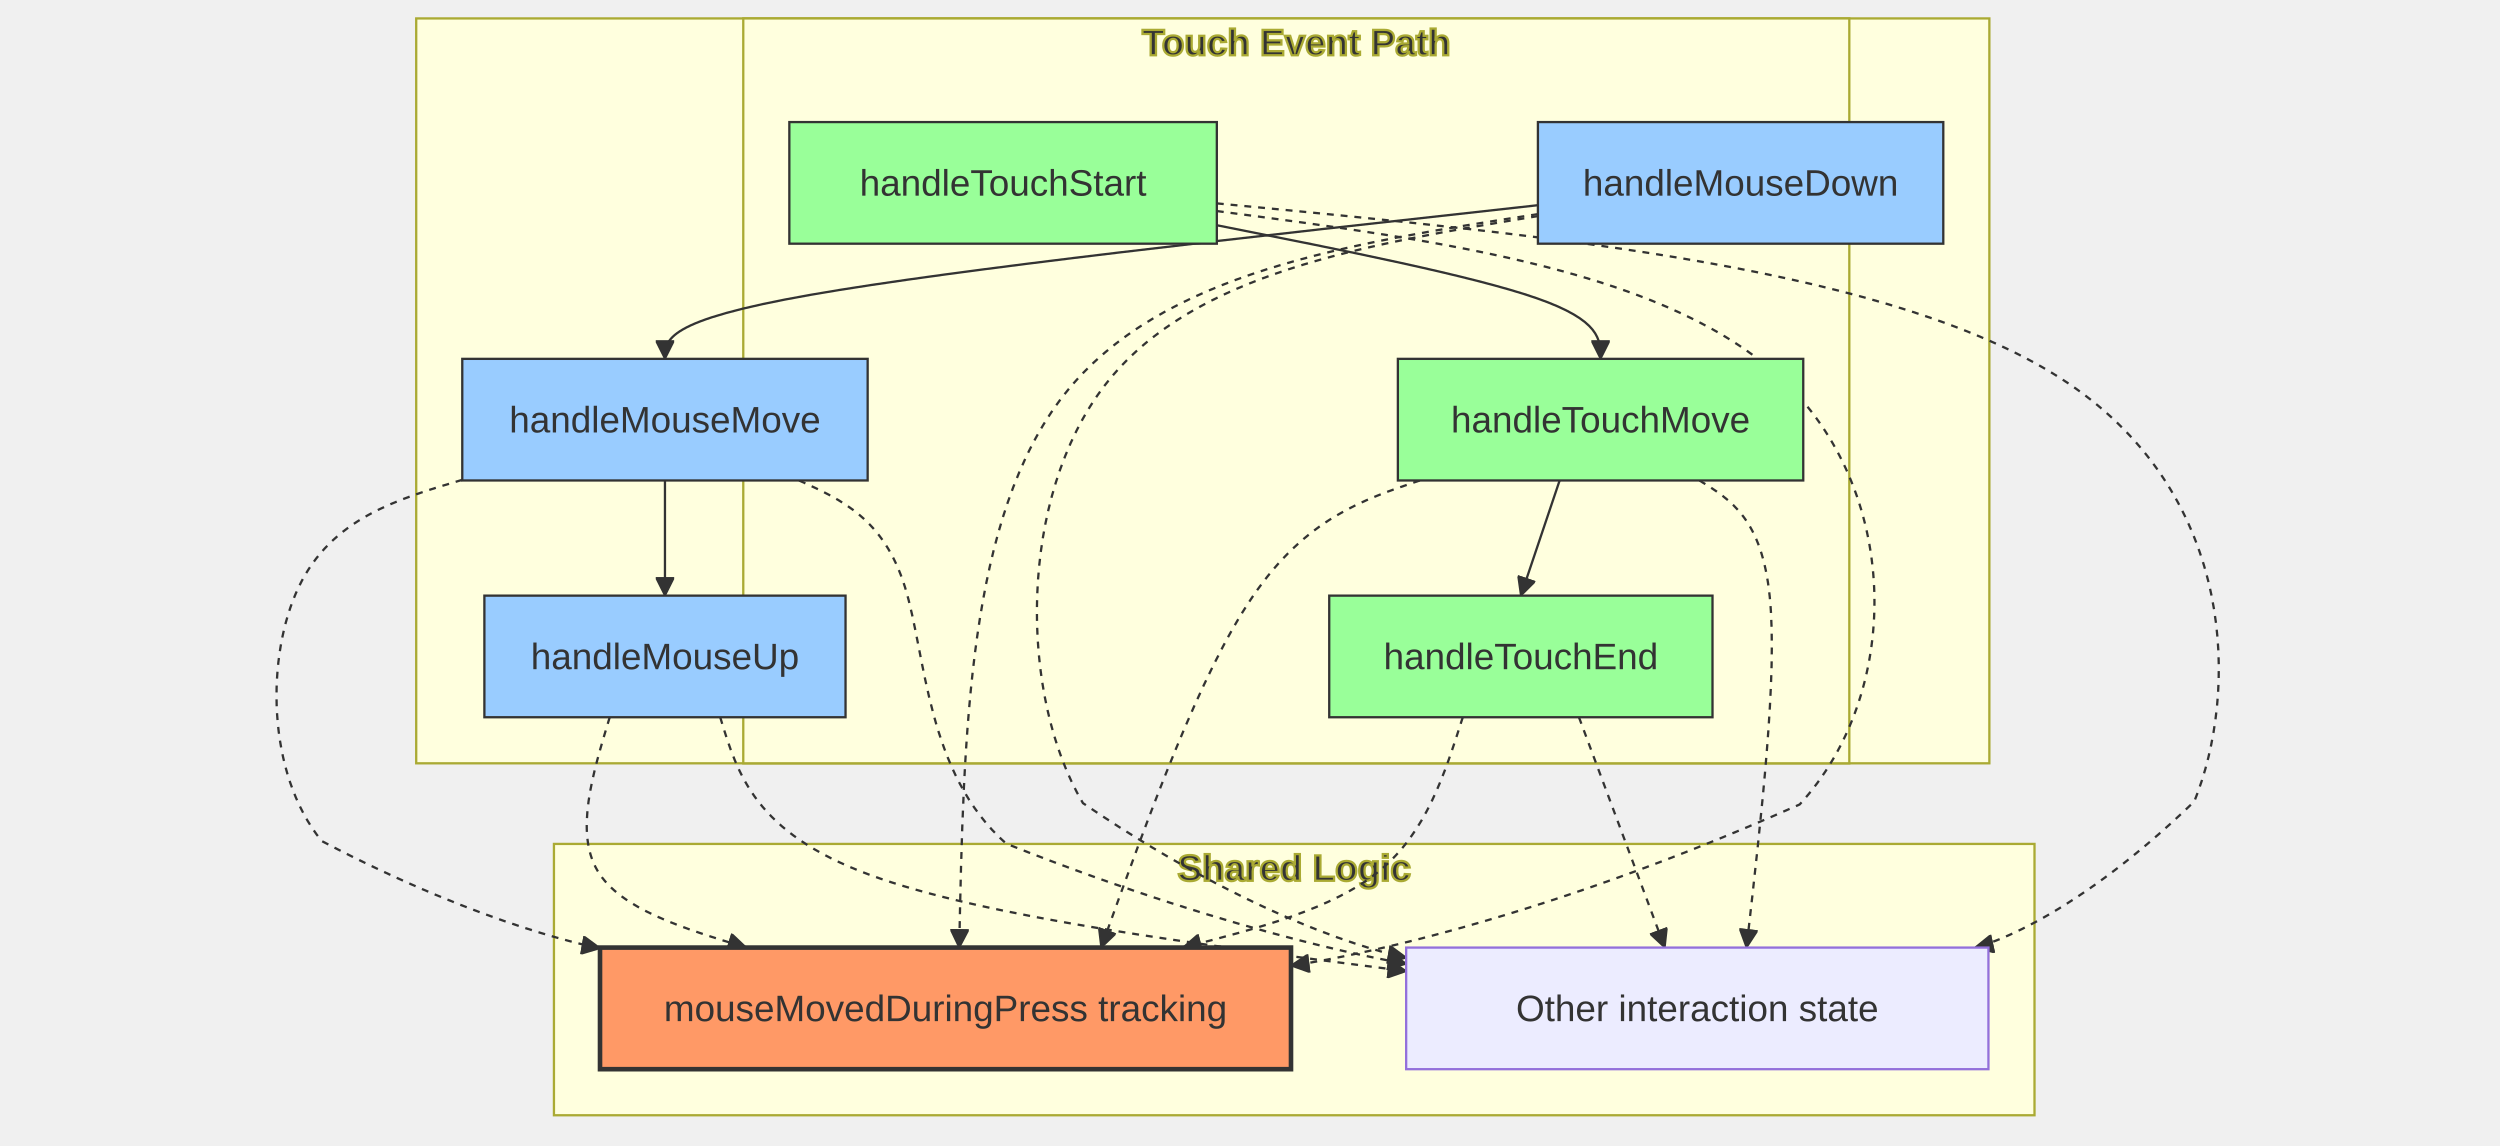
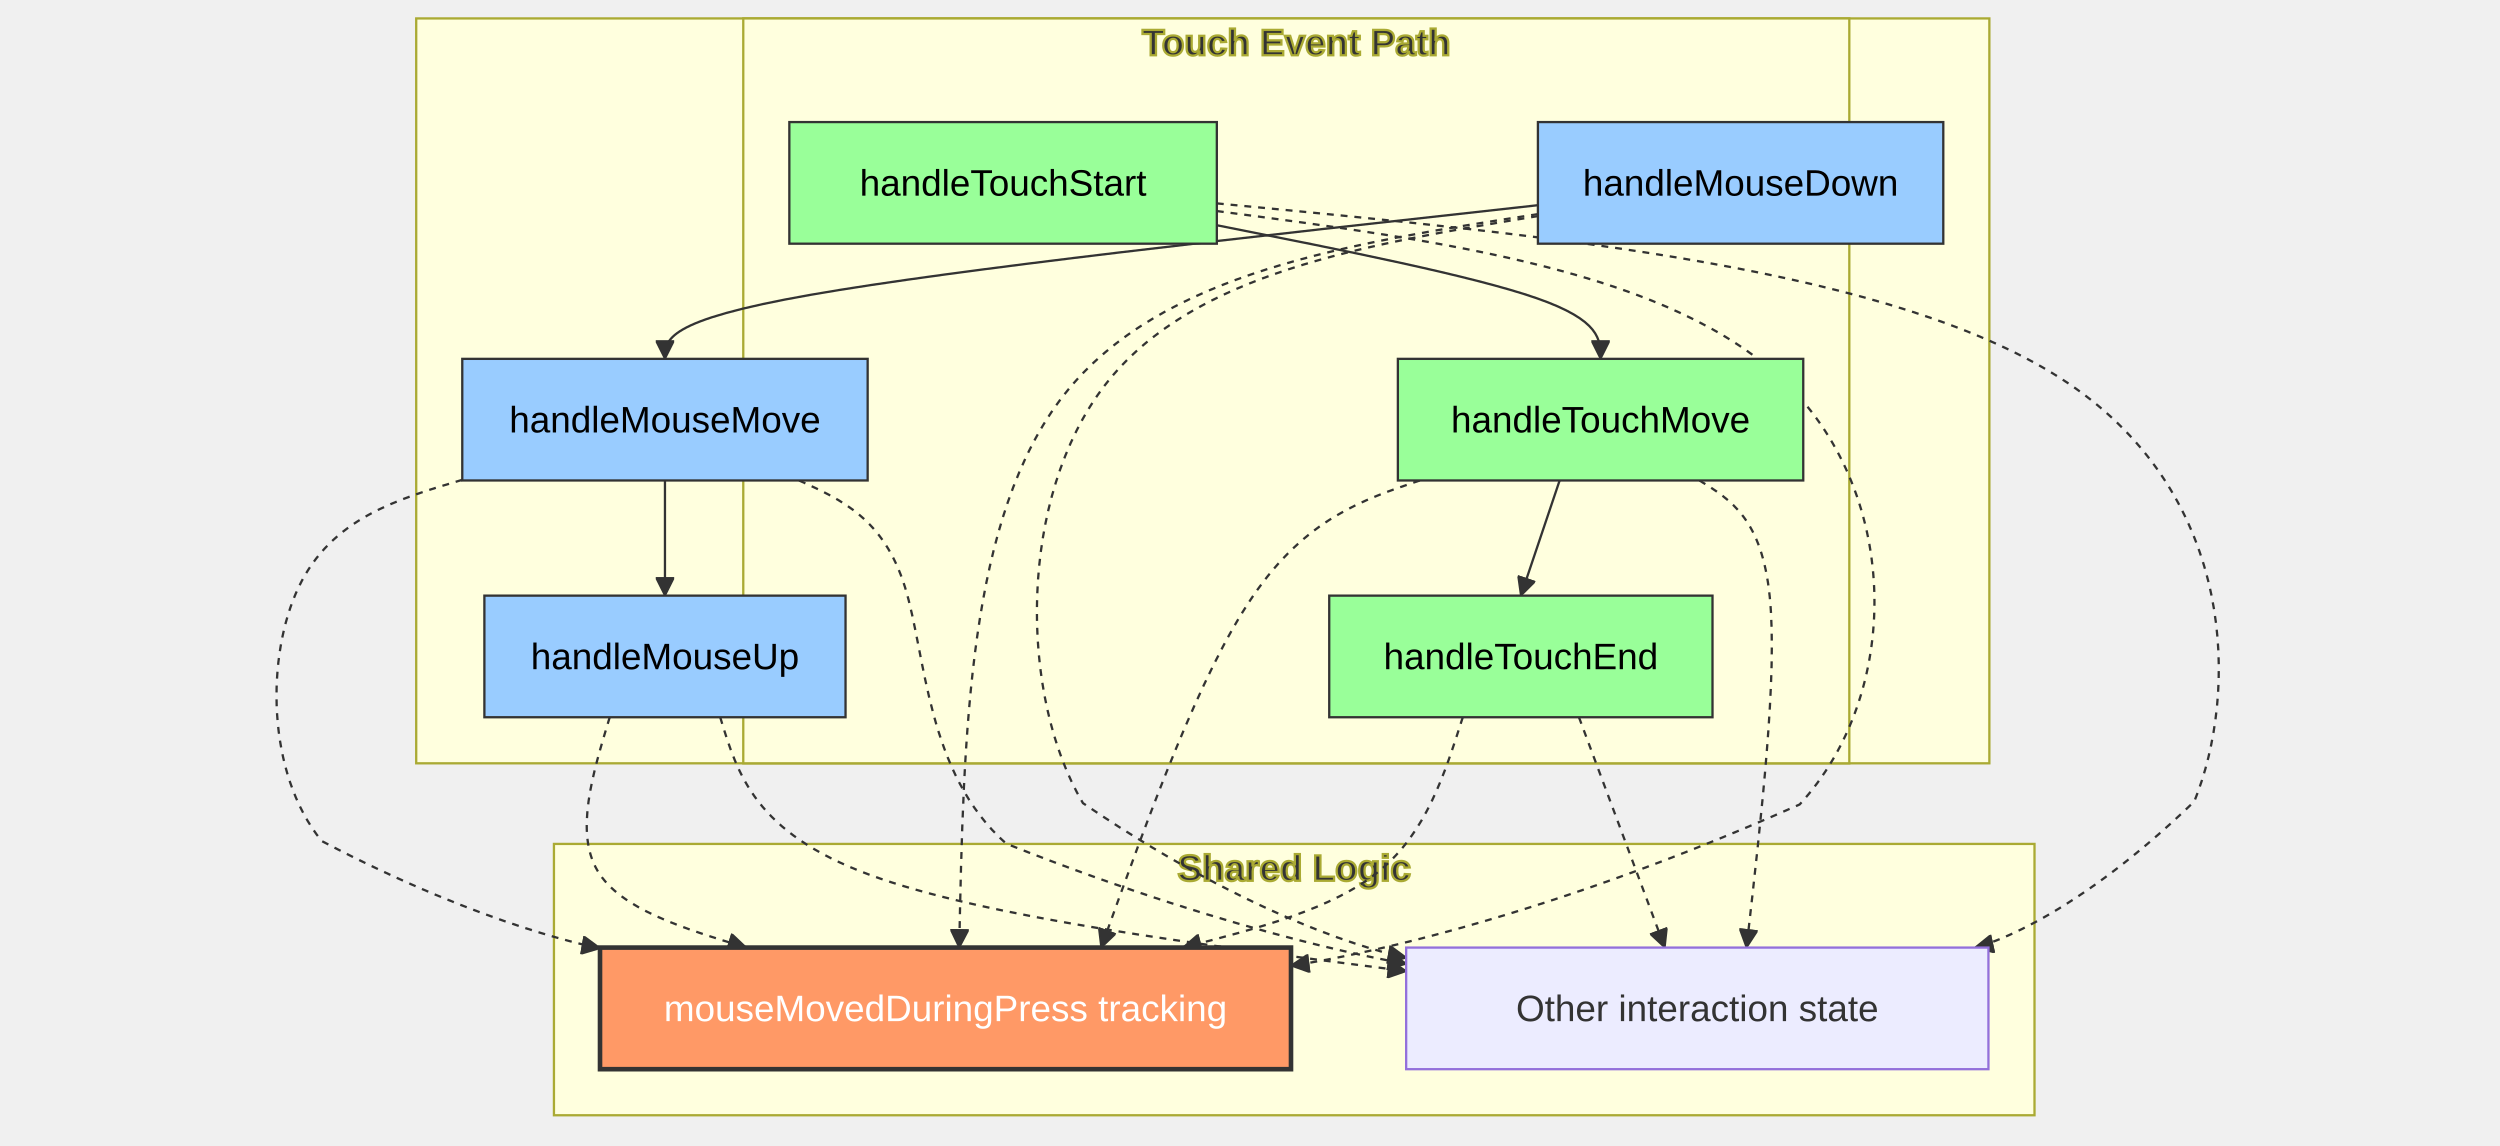
<svg xmlns="http://www.w3.org/2000/svg" width="1085.4" height="497.2" viewBox="-8 -28 1085.4 497.2" class="mermaid">
  <style>

.mermaid {
  font-family: trebuchet ms, verdana, arial, sans-serif;
  font-size: 16px;
}

.node rect,
.node polygon,
.node circle,
.node ellipse,
.node path {
  fill: #ECECFF;
  stroke: #9370DB;
  stroke-width: 1px;
}

.node line {
  stroke: #9370DB;
  stroke-width: 1px;
}

.node .label {
  fill: #333333;
}

.node text {
  fill: #333333;
  font-family: trebuchet ms, verdana, arial, sans-serif;
  font-size: 16px;
}

.edge-path {
  fill: none;
  stroke: #333333;
  stroke-width: 1px;
}

.edge-label {
  fill: #333333;
  font-family: trebuchet ms, verdana, arial, sans-serif;
}

.edge-label-bg {
  fill: rgba(232, 232, 232, 0.8);
}

.subgraph {
  fill: #ffffde;
  stroke: #aaaa33;
  stroke-width: 1px;
}

.subgraph-title {
  fill: #333333;
  font-weight: bold;
}

.cluster rect {
  fill: #ffffde;
  stroke: #aaaa33;
  stroke-width: 1px;
  rx: 5px;
  ry: 5px;
}

.cluster-label {
  fill: #333333;
  font-family: trebuchet ms, verdana, arial, sans-serif;
  font-size: 16px;
  font-weight: bold;
}

marker path {
  fill: #333333;
  stroke: #333333;
}

  </style>
  <defs>
    <marker id="arrow_point" viewBox="0 0 10 10" refX="10" refY="5" markerWidth="8" markerHeight="8" orient="auto" markerUnits="userSpaceOnUse">
      <path d="M 0 0 L 10 5 L 0 10 z" />
    </marker>
    <marker id="arrow_point_start" viewBox="0 0 10 10" refX="4.5" refY="5" markerWidth="8" markerHeight="8" orient="auto" markerUnits="userSpaceOnUse">
      <path d="M 0 5 L 10 10 L 10 0 z" />
    </marker>
    <marker id="arrow_cross" viewBox="0 0 11 11" refX="12" refY="5.2" markerWidth="11" markerHeight="11" orient="auto" markerUnits="userSpaceOnUse">
      <path d="M 1 1 L 10 10 M 10 1 L 1 10" stroke-width="2" fill="none" />
    </marker>
    <marker id="arrow_cross_start" viewBox="0 0 11 11" refX="-1" refY="5.2" markerWidth="11" markerHeight="11" orient="auto" markerUnits="userSpaceOnUse">
      <path d="M 1 1 L 10 10 M 10 1 L 1 10" fill="none" stroke-width="2" />
    </marker>
    <marker id="arrow_circle" viewBox="0 0 10 10" refX="11" refY="5" markerWidth="11" markerHeight="11" orient="auto" markerUnits="userSpaceOnUse">
      <circle cx="5" cy="5" r="5" />
    </marker>
    <marker id="arrow_circle_start" viewBox="0 0 10 10" refX="-1" refY="5" markerWidth="11" markerHeight="11" orient="auto" markerUnits="userSpaceOnUse">
      <circle cx="5" cy="5" r="5" />
    </marker>
  </defs>
  <g class="root">
    <g class="clusters">
      <g class="subgraph" id="subgraph-Mouse">
        <rect x="172.7" y="-20" width="683" height="323.4" class="cluster" />
        <text x="514.2" y="-4" class="cluster-label" text-anchor="middle">Mouse Event Path</text>
      </g>
      <g class="subgraph" id="subgraph-Touch">
        <rect x="314.7" y="-20" width="480.2" height="323.4" class="cluster" />
        <text x="554.8" y="-4" class="cluster-label" text-anchor="middle">Touch Event Path</text>
      </g>
      <g class="subgraph" id="subgraph-Shared">
        <rect x="232.5" y="338.4" width="642.8" height="117.8" class="cluster" />
        <text x="553.9" y="354.4" class="cluster-label" text-anchor="middle">Shared Logic</text>
      </g>
    </g>
    <g class="edgePaths">
      <g class="edge" id="edge-L-M1-M2-0">
-         <path d="M 659.70 61.09 C 533.37 74.99, 407.03 88.90, 343.87 100.01 C 280.70 111.13, 280.70 119.47, 280.70 127.80" class="edge-path" fill="none" marker-end="url(#arrow_point)" stroke-width="1" />
+         <path d="M 659.70 61.09 C 533.37 74.99, 407.03 88.90, 343.87 100.01 C 280.70 111.13, 280.70 119.47, 280.70 127.80" class="edge-path" marker-end="url(#arrow_point)" fill="none" stroke-width="1" />
      </g>
      <g class="edge" id="edge-L-M2-M3-0">
-         <path d="M 280.70 180.60 C 280.70 188.93, 280.70 197.27, 280.70 205.60 C 280.70 213.93, 280.70 222.27, 280.70 230.60" class="edge-path" fill="none" stroke-width="1" marker-end="url(#arrow_point)" />
+         <path d="M 280.70 180.60 C 280.70 188.93, 280.70 197.27, 280.70 205.60 C 280.70 213.93, 280.70 222.27, 280.70 230.60" class="edge-path" fill="none" marker-end="url(#arrow_point)" stroke-width="1" />
      </g>
      <g class="edge" id="edge-L-T1-T2-0">
        <path d="M 520.30 69.79 C 575.83 80.79, 631.37 91.80, 659.13 101.46 C 686.90 111.13, 686.90 119.47, 686.90 127.80" class="edge-path" fill="none" stroke-width="1" marker-end="url(#arrow_point)" />
      </g>
      <g class="edge" id="edge-L-T2-T3-0">
-         <path d="M 669.13 180.60 L 652.30 230.60" class="edge-path" fill="none" marker-end="url(#arrow_point)" stroke-width="1" />
+         <path d="M 669.13 180.60 L 652.30 230.60" class="edge-path" marker-end="url(#arrow_point)" fill="none" stroke-width="1" />
      </g>
      <g class="edge" id="edge-L-M1-S1-0">
        <path d="M 659.70 64.96 C 577.83 77.57, 495.97 90.19, 454.09 143.26 C 412.22 196.33, 410.34 289.87, 408.46 383.40" class="edge-path" marker-end="url(#arrow_point)" fill="none" stroke-width="2" stroke-dasharray="3,3" />
      </g>
      <g class="edge" id="edge-L-M2-S1-0">
-         <path d="M 192.70 180.32 C 164.30 188.74, 135.90 197.17, 121.70 226.85 C 107.50 256.53, 107.50 307.47, 131.67 337.14 C 204.17 375.24, 252.50 383.66, 252.50 383.66" class="edge-path" stroke-dasharray="3,3" fill="none" stroke-width="2" marker-end="url(#arrow_point)" />
+         <path d="M 192.70 180.32 C 164.30 188.74, 135.90 197.17, 121.70 226.85 C 107.50 256.53, 107.50 307.47, 131.67 337.14 C 204.17 375.24, 252.50 383.66, 252.50 383.66" class="edge-path" fill="none" marker-end="url(#arrow_point)" stroke-dasharray="3,3" stroke-width="2" />
      </g>
      <g class="edge" id="edge-L-M3-S1-0">
-         <path d="M 256.71 283.40 C 249.14 308.40, 241.57 333.40, 251.44 350.07 C 261.32 366.73, 288.64 375.07, 315.96 383.40" class="edge-path" stroke-dasharray="3,3" stroke-width="2" marker-end="url(#arrow_point)" fill="none" />
+         <path d="M 256.71 283.40 C 249.14 308.40, 241.57 333.40, 251.44 350.07 C 261.32 366.73, 288.64 375.07, 315.96 383.40" class="edge-path" marker-end="url(#arrow_point)" stroke-width="2" stroke-dasharray="3,3" fill="none" />
      </g>
      <g class="edge" id="edge-L-T1-S1-0">
-         <path d="M 520.30 63.63 C 619.37 76.69, 718.43 89.74, 767.97 138.87 C 817.50 188.00, 817.50 273.20, 773.33 321.27 C 640.83 380.28, 552.50 391.22, 552.50 391.22" class="edge-path" fill="none" marker-end="url(#arrow_point)" stroke-dasharray="3,3" stroke-width="2" />
+         <path d="M 520.30 63.63 C 619.37 76.69, 718.43 89.74, 767.97 138.87 C 817.50 188.00, 817.50 273.20, 773.33 321.27 C 640.83 380.28, 552.50 391.22, 552.50 391.22" class="edge-path" fill="none" marker-end="url(#arrow_point)" stroke-width="2" stroke-dasharray="3,3" />
      </g>
      <g class="edge" id="edge-L-T2-S1-0">
-         <path d="M 608.42 180.60 C 583.65 188.93, 558.87 197.27, 535.82 231.07 C 512.76 264.87, 491.43 324.13, 470.09 383.40" class="edge-path" fill="none" stroke-width="2" stroke-dasharray="3,3" marker-end="url(#arrow_point)" />
+         <path d="M 608.42 180.60 C 583.65 188.93, 558.87 197.27, 535.82 231.07 C 512.76 264.87, 491.43 324.13, 470.09 383.40" class="edge-path" stroke-dasharray="3,3" marker-end="url(#arrow_point)" fill="none" stroke-width="2" />
      </g>
      <g class="edge" id="edge-L-T3-S1-0">
-         <path d="M 627.08 283.40 C 619.12 308.40, 611.16 333.40, 590.91 350.07 C 570.66 366.73, 538.12 375.07, 505.58 383.40" class="edge-path" stroke-width="2" stroke-dasharray="3,3" marker-end="url(#arrow_point)" fill="none" />
+         <path d="M 627.08 283.40 C 619.12 308.40, 611.16 333.40, 590.91 350.07 C 570.66 366.73, 538.12 375.07, 505.58 383.40" class="edge-path" fill="none" marker-end="url(#arrow_point)" stroke-dasharray="3,3" stroke-width="2" />
      </g>
      <g class="edge" id="edge-L-M1-S2-0">
-         <path d="M 659.70 65.82 C 584.50 78.15, 509.30 90.47, 471.70 139.24 C 434.10 188.00, 434.10 273.20, 462.17 320.69 C 546.37 377.97, 602.50 387.76, 602.50 387.76" class="edge-path" fill="none" stroke-dasharray="3,3" marker-end="url(#arrow_point)" stroke-width="2" />
+         <path d="M 659.70 65.82 C 584.50 78.15, 509.30 90.47, 471.70 139.24 C 434.10 188.00, 434.10 273.20, 462.17 320.69 C 546.37 377.97, 602.50 387.76, 602.50 387.76" class="edge-path" stroke-width="2" stroke-dasharray="3,3" marker-end="url(#arrow_point)" fill="none" />
      </g>
      <g class="edge" id="edge-L-M2-S2-0">
-         <path d="M 338.94 180.60 C 357.33 188.93, 375.71 197.27, 384.91 226.90 C 394.10 256.53, 394.10 307.47, 428.83 338.27 C 533.03 379.73, 602.50 390.39, 602.50 390.39" class="edge-path" fill="none" marker-end="url(#arrow_point)" stroke-dasharray="3,3" stroke-width="2" />
+         <path d="M 338.94 180.60 C 357.33 188.93, 375.71 197.27, 384.91 226.90 C 394.10 256.53, 394.10 307.47, 428.83 338.27 C 533.03 379.73, 602.50 390.39, 602.50 390.39" class="edge-path" stroke-dasharray="3,3" fill="none" stroke-width="2" marker-end="url(#arrow_point)" />
      </g>
      <g class="edge" id="edge-L-M3-S2-0">
-         <path d="M 304.69 283.40 C 312.26 308.40, 319.83 333.40, 369.46 351.77 C 419.10 370.14, 510.80 381.88, 602.50 393.62" class="edge-path" fill="none" marker-end="url(#arrow_point)" stroke-dasharray="3,3" stroke-width="2" />
+         <path d="M 304.69 283.40 C 312.26 308.40, 319.83 333.40, 369.46 351.77 C 419.10 370.14, 510.80 381.88, 602.50 393.62" class="edge-path" fill="none" stroke-dasharray="3,3" marker-end="url(#arrow_point)" stroke-width="2" />
      </g>
      <g class="edge" id="edge-L-T1-S2-0">
-         <path d="M 520.30 60.30 C 668.10 74.46, 815.90 88.63, 889.80 138.32 C 963.70 188.00, 963.70 273.20, 944.67 319.97 C 887.57 375.07, 849.50 383.40, 849.50 383.40" class="edge-path" fill="none" stroke-width="2" marker-end="url(#arrow_point)" stroke-dasharray="3,3" />
+         <path d="M 520.30 60.30 C 668.10 74.46, 815.90 88.63, 889.80 138.32 C 963.70 188.00, 963.70 273.20, 944.67 319.97 C 887.57 375.07, 849.50 383.40, 849.50 383.40" class="edge-path" fill="none" stroke-width="2" stroke-dasharray="3,3" marker-end="url(#arrow_point)" />
      </g>
      <g class="edge" id="edge-L-T2-S2-0">
-         <path d="M 729.84 180.60 C 743.39 188.93, 756.95 197.27, 760.35 231.07 C 763.76 264.87, 757.01 324.13, 750.27 383.40" class="edge-path" fill="none" stroke-dasharray="3,3" marker-end="url(#arrow_point)" stroke-width="2" />
+         <path d="M 729.84 180.60 C 743.39 188.93, 756.95 197.27, 760.35 231.07 C 763.76 264.87, 757.01 324.13, 750.27 383.40" class="edge-path" stroke-dasharray="3,3" stroke-width="2" fill="none" marker-end="url(#arrow_point)" />
      </g>
      <g class="edge" id="edge-L-T3-S2-0">
-         <path d="M 677.52 283.40 L 714.78 383.40" class="edge-path" stroke-dasharray="3,3" marker-end="url(#arrow_point)" fill="none" stroke-width="2" />
+         <path d="M 677.52 283.40 L 714.78 383.40" class="edge-path" stroke-width="2" stroke-dasharray="3,3" marker-end="url(#arrow_point)" fill="none" />
      </g>
    </g>
    <g class="edgeLabels">

    </g>
    <g class="nodes">
      <g class="node" id="node-M1">
        <rect x="659.7" y="25" width="176" height="52.8" style="fill:#9cf !important;stroke:#333 !important" />
-         <text x="747.7" y="51.4" class="label" text-anchor="middle" dominant-baseline="central">handleMouseDown</text>
+         <text x="747.7" y="51.4" class="label" dominant-baseline="central" style="fill: #000000" text-anchor="middle">handleMouseDown</text>
      </g>
      <g class="node" id="node-M2">
        <rect x="192.7" y="127.8" width="176" height="52.8" style="fill:#9cf !important;stroke:#333 !important" />
-         <text x="280.7" y="154.2" class="label" dominant-baseline="central" text-anchor="middle">handleMouseMove</text>
+         <text x="280.7" y="154.2" class="label" text-anchor="middle" style="fill: #000000" dominant-baseline="central">handleMouseMove</text>
      </g>
      <g class="node" id="node-M3">
        <rect x="202.3" y="230.6" width="156.8" height="52.8" style="fill:#9cf !important;stroke:#333 !important" />
-         <text x="280.7" y="257" class="label" text-anchor="middle" dominant-baseline="central">handleMouseUp</text>
+         <text x="280.7" y="257" class="label" text-anchor="middle" dominant-baseline="central" style="fill: #000000">handleMouseUp</text>
      </g>
      <g class="node" id="node-S1">
        <rect x="252.5" y="383.4" width="300" height="52.8" style="fill:#f96 !important;stroke:#333 !important;stroke-width:2px !important" />
-         <text x="402.5" y="409.8" class="label" dominant-baseline="central" text-anchor="middle">mouseMovedDuringPress tracking</text>
+         <text x="402.5" y="409.8" class="label" text-anchor="middle" style="fill: #ffffff" dominant-baseline="central">mouseMovedDuringPress tracking</text>
      </g>
      <g class="node" id="node-S2">
        <rect x="602.5" y="383.4" width="252.8" height="52.8" />
-         <text x="728.9" y="409.8" class="label" dominant-baseline="central" text-anchor="middle">Other interaction state</text>
+         <text x="728.9" y="409.8" class="label" text-anchor="middle" dominant-baseline="central">Other interaction state</text>
      </g>
      <g class="node" id="node-T1">
        <rect x="334.7" y="25" width="185.6" height="52.8" style="fill:#9f9 !important;stroke:#333 !important" />
-         <text x="427.5" y="51.4" class="label" text-anchor="middle" dominant-baseline="central">handleTouchStart</text>
+         <text x="427.5" y="51.4" class="label" style="fill: #000000" text-anchor="middle" dominant-baseline="central">handleTouchStart</text>
      </g>
      <g class="node" id="node-T2">
        <rect x="598.9" y="127.8" width="176" height="52.8" style="fill:#9f9 !important;stroke:#333 !important" />
-         <text x="686.9" y="154.2" class="label" text-anchor="middle" dominant-baseline="central">handleTouchMove</text>
+         <text x="686.9" y="154.2" class="label" text-anchor="middle" dominant-baseline="central" style="fill: #000000">handleTouchMove</text>
      </g>
      <g class="node" id="node-T3">
        <rect x="569.1" y="230.6" width="166.4" height="52.8" style="fill:#9f9 !important;stroke:#333 !important" />
-         <text x="652.3" y="257" class="label" text-anchor="middle" dominant-baseline="central">handleTouchEnd</text>
+         <text x="652.3" y="257" class="label" style="fill: #000000" text-anchor="middle" dominant-baseline="central">handleTouchEnd</text>
      </g>
    </g>
  </g>
</svg>
